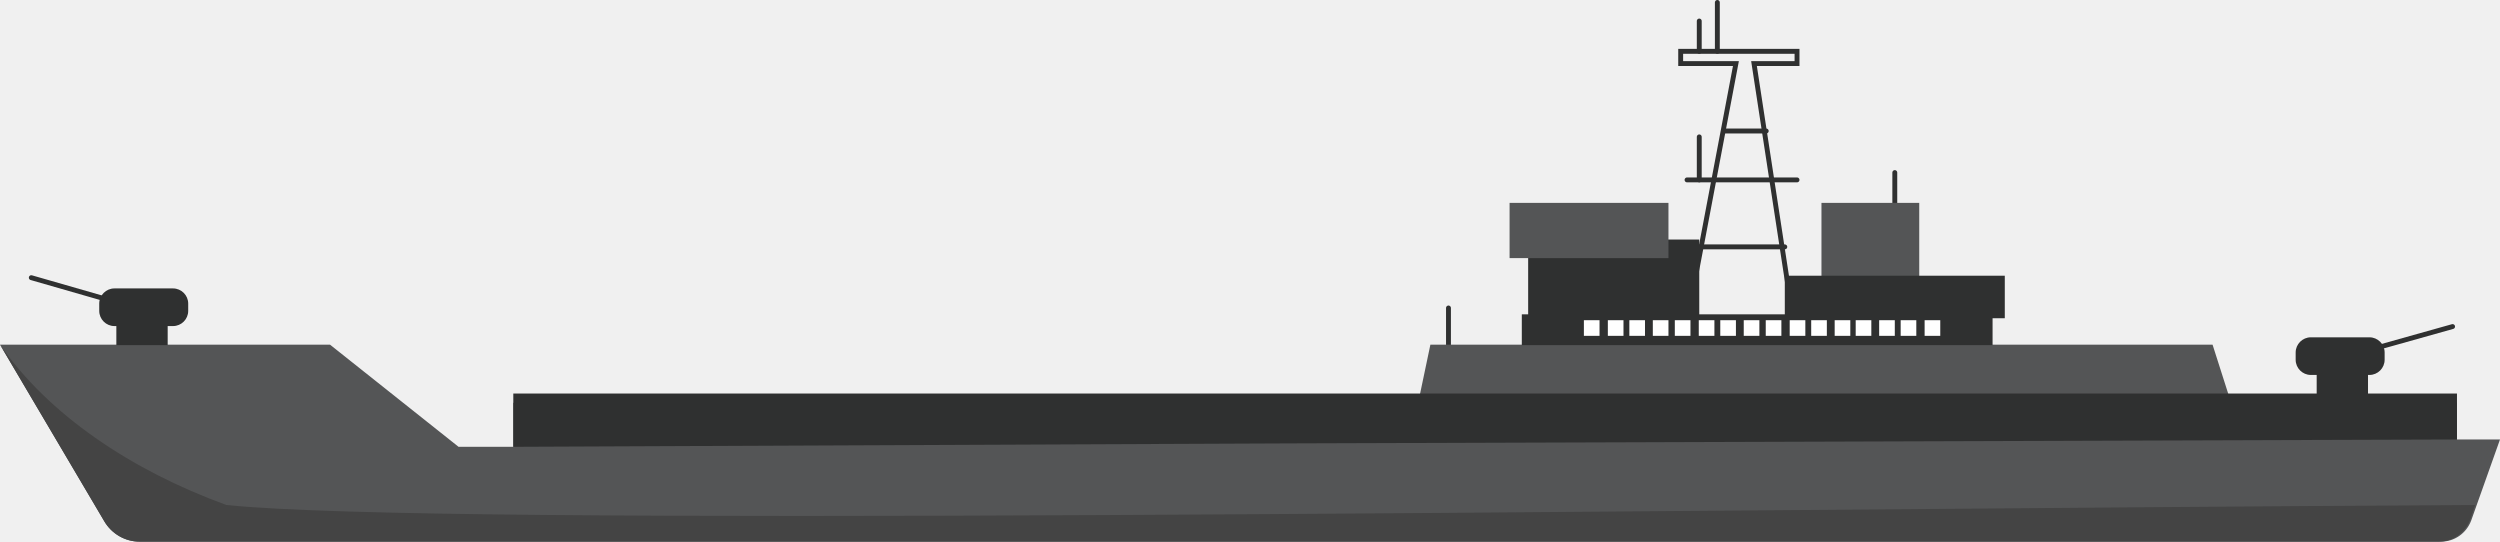
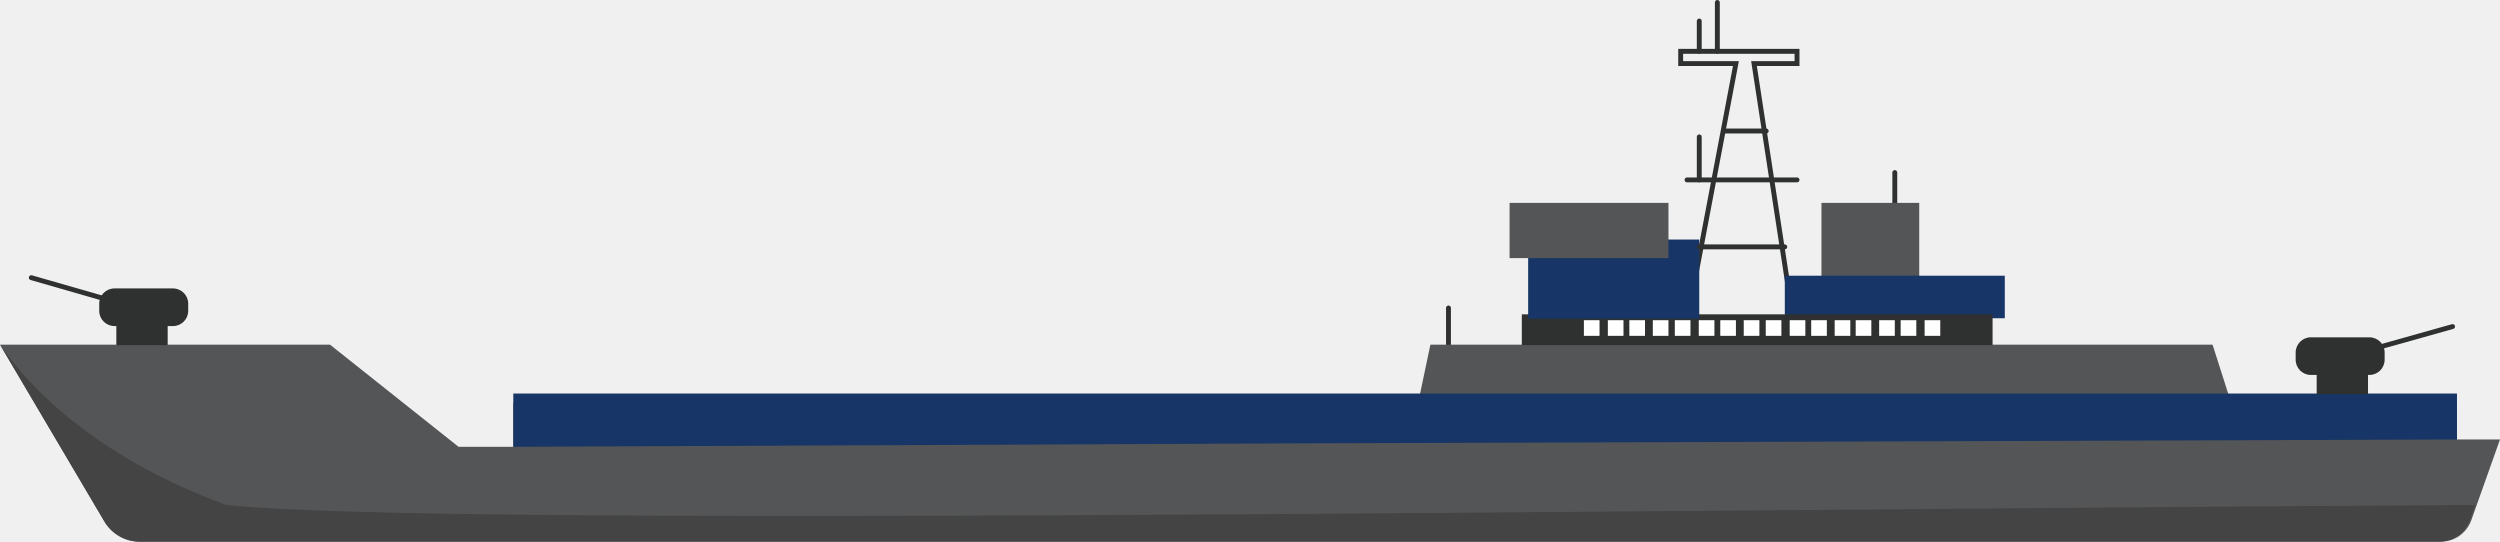
<svg xmlns="http://www.w3.org/2000/svg" version="1.1" id="Layer_1" x="0px" y="0px" viewBox="0 0 511.4 110.8" style="enable-background:new 0 0 511.4 110.8;" xml:space="preserve">
  <style type="text/css">
	.st0{fill:none;stroke:#2F3030;stroke-linecap:round;stroke-miterlimit:10;}
	.st1{fill:none;stroke:#2F3030;stroke-miterlimit:10;}
	.st2{fill:#545556;}
- 	.st3{fill:#2F3030;}
- 	.st4{fill:#FFFFFF;}
- 	.st5{fill:#444444;}
+ 	.st3{fill:#173566;}
+ 	.st4{fill:#2F3030;}
+ 	.st5{fill:#FFFFFF;}
+ 	.st6{fill:#444444;}
</style>
  <g id="Layer_2_1_">
    <g id="master">
      <line class="st0" x1="296.3" y1="63" x2="296.3" y2="70.5" />
      <polygon class="st1" points="355.1,13 344.2,70.5 367.6,70.5 358.8,13 367.6,13 367.6,10.5 343.8,10.5 343.8,13   " />
      <line class="st0" x1="387.6" y1="35.3" x2="387.6" y2="41.5" />
      <path class="st2" d="M28.5,110.8h470.8c2.8,0,5.2-1.7,6.2-4.3l5.9-16.6h-8.8v-7.5h-46.2l-3.8-11.9h-160l-2.5,11.9H105v9H93.8    L67.5,70.5H0l21.4,36.2C22.9,109.2,25.6,110.8,28.5,110.8z" />
      <polygon class="st3" points="263.8,90.7 502.6,89.9 502.6,80.5 105,80.5 105,91.4   " />
      <rect x="372.6" y="41.5" class="st2" width="20" height="15" />
      <rect x="365.1" y="56.4" class="st3" width="45" height="8.7" />
-       <rect x="311.3" y="64.3" class="st3" width="96.3" height="6.3" />
+       <rect x="311.3" y="64.3" class="st4" width="96.3" height="6.3" />
      <rect x="312.6" y="49" class="st3" width="35" height="16.2" />
      <line class="st0" x1="351.3" y1="0.5" x2="351.3" y2="10.5" />
      <rect x="308.8" y="41.5" class="st2" width="32.5" height="11.3" />
      <line class="st0" x1="347.6" y1="4.3" x2="347.6" y2="10.5" />
      <line class="st0" x1="347.6" y1="28" x2="347.6" y2="36.8" />
      <line class="st0" x1="345.1" y1="36.8" x2="367.6" y2="36.8" />
      <line class="st0" x1="352.6" y1="26.8" x2="361.3" y2="26.8" />
      <line class="st0" x1="365.1" y1="50.5" x2="347.6" y2="50.5" />
-       <rect x="23.8" y="66.2" class="st3" width="10.5" height="4.4" />
-       <path class="st3" d="M23.4,59h12c1.7,0,3.1,1.4,3.1,3.1v1.5c0,1.7-1.4,3.1-3.1,3.1h-12c-1.7,0-3.1-1.4-3.1-3.1v-1.5    C20.3,60.4,21.7,59,23.4,59z" />
+       <rect x="23.8" y="66.2" class="st4" width="10.5" height="4.4" />
+       <path class="st4" d="M23.4,59h12c1.7,0,3.1,1.4,3.1,3.1v1.5c0,1.7-1.4,3.1-3.1,3.1h-12c-1.7,0-3.1-1.4-3.1-3.1v-1.5    C20.3,60.4,21.7,59,23.4,59z" />
      <line class="st0" x1="6.4" y1="56.8" x2="21" y2="61" />
-       <rect x="473.9" y="76.2" class="st3" width="10.5" height="4.4" />
-       <path class="st3" d="M487.8,72.1v1.5c0,1.7-1.4,3.1-3.1,3.1h-12c-1.7,0-3.1-1.4-3.1-3.1v-1.5c0-1.7,1.4-3.1,3.1-3.1h12    C486.4,69,487.8,70.4,487.8,72.1z" />
+       <rect x="473.9" y="76.2" class="st4" width="10.5" height="4.4" />
+       <path class="st4" d="M487.8,72.1v1.5c0,1.7-1.4,3.1-3.1,3.1h-12c-1.7,0-3.1-1.4-3.1-3.1v-1.5c0-1.7,1.4-3.1,3.1-3.1h12    C486.4,69,487.8,70.4,487.8,72.1z" />
      <line class="st0" x1="487.1" y1="70.9" x2="501.7" y2="66.8" />
      <path class="st0" d="M485.6,66.8" />
      <path class="st0" d="M506.5,60.8" />
    </g>
  </g>
-   <rect x="324" y="65.5" class="st4" width="3.2" height="3.2" />
-   <rect x="328.9" y="65.5" class="st4" width="3.2" height="3.2" />
-   <rect x="333.3" y="65.5" class="st4" width="3.2" height="3.2" />
-   <rect x="338.1" y="65.5" class="st4" width="3.2" height="3.2" />
-   <rect x="342.6" y="65.5" class="st4" width="3.2" height="3.2" />
-   <rect x="347.5" y="65.5" class="st4" width="3.2" height="3.2" />
-   <rect x="351.9" y="65.5" class="st4" width="3.2" height="3.2" />
-   <rect x="356.7" y="65.5" class="st4" width="3.2" height="3.2" />
-   <rect x="361.2" y="65.5" class="st4" width="3.2" height="3.2" />
-   <rect x="366.1" y="65.5" class="st4" width="3.2" height="3.2" />
-   <rect x="370.5" y="65.5" class="st4" width="3.2" height="3.2" />
-   <rect x="375.3" y="65.5" class="st4" width="3.2" height="3.2" />
-   <rect x="379.6" y="65.5" class="st4" width="3.2" height="3.2" />
-   <rect x="384.4" y="65.5" class="st4" width="3.2" height="3.2" />
-   <rect x="388.8" y="65.5" class="st4" width="3.2" height="3.2" />
-   <rect x="393.7" y="65.5" class="st4" width="3.2" height="3.2" />
-   <path class="st5" d="M0,70.5c9.9,14.3,26.8,25.7,46.3,32.8c43.3,4.5,282.1,1,460,0l-0.9,2.7c-0.9,2.8-3.5,4.8-6.5,4.8H28.6  c-3,0-5.8-1.6-7.3-4.2L0,70.5z" />
+   <rect x="324" y="65.5" class="st5" width="3.2" height="3.2" />
+   <rect x="328.9" y="65.5" class="st5" width="3.2" height="3.2" />
+   <rect x="333.3" y="65.5" class="st5" width="3.2" height="3.2" />
+   <rect x="338.1" y="65.5" class="st5" width="3.2" height="3.2" />
+   <rect x="342.6" y="65.5" class="st5" width="3.2" height="3.2" />
+   <rect x="347.5" y="65.5" class="st5" width="3.2" height="3.2" />
+   <rect x="351.9" y="65.5" class="st5" width="3.2" height="3.2" />
+   <rect x="356.7" y="65.5" class="st5" width="3.2" height="3.2" />
+   <rect x="361.2" y="65.5" class="st5" width="3.2" height="3.2" />
+   <rect x="366.1" y="65.5" class="st5" width="3.2" height="3.2" />
+   <rect x="370.5" y="65.5" class="st5" width="3.2" height="3.2" />
+   <rect x="375.3" y="65.5" class="st5" width="3.2" height="3.2" />
+   <rect x="379.6" y="65.5" class="st5" width="3.2" height="3.2" />
+   <rect x="384.4" y="65.5" class="st5" width="3.2" height="3.2" />
+   <rect x="388.8" y="65.5" class="st5" width="3.2" height="3.2" />
+   <rect x="393.7" y="65.5" class="st5" width="3.2" height="3.2" />
+   <path class="st6" d="M0,70.5c9.9,14.3,26.8,25.7,46.3,32.8c43.3,4.5,282.1,1,460,0l-0.9,2.7c-0.9,2.8-3.5,4.8-6.5,4.8H28.6  c-3,0-5.8-1.6-7.3-4.2L0,70.5z" />
</svg>
